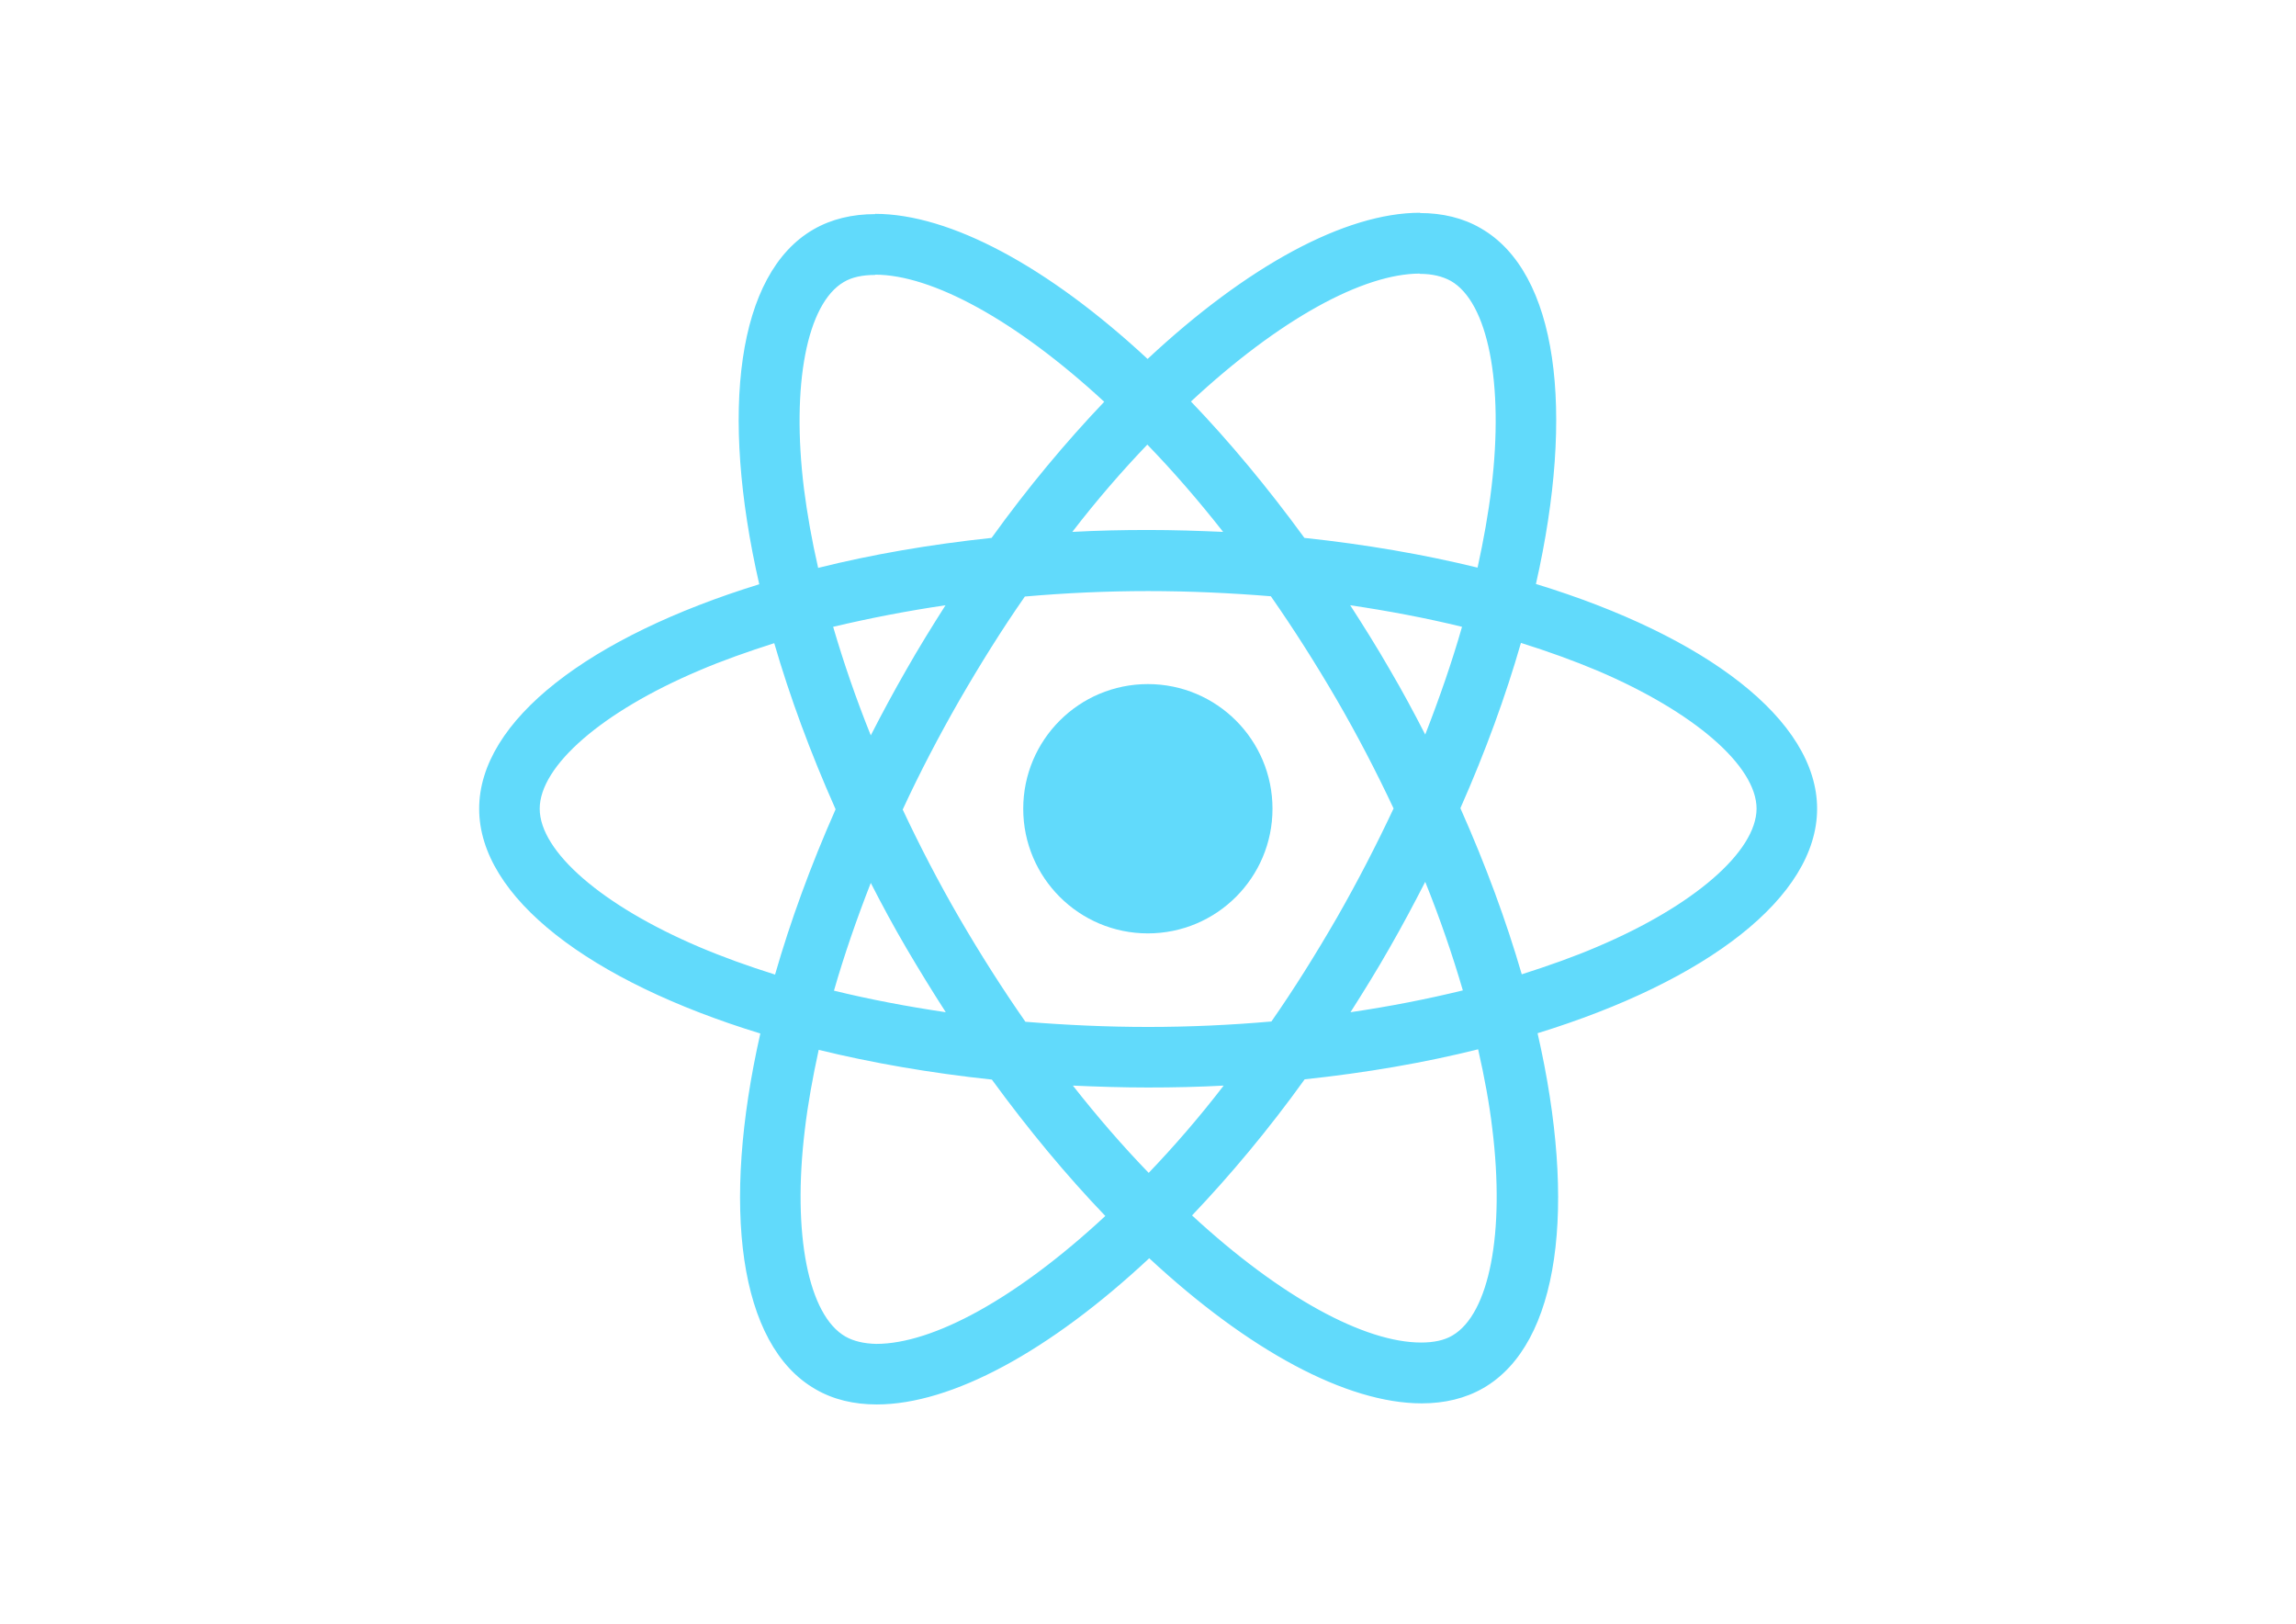
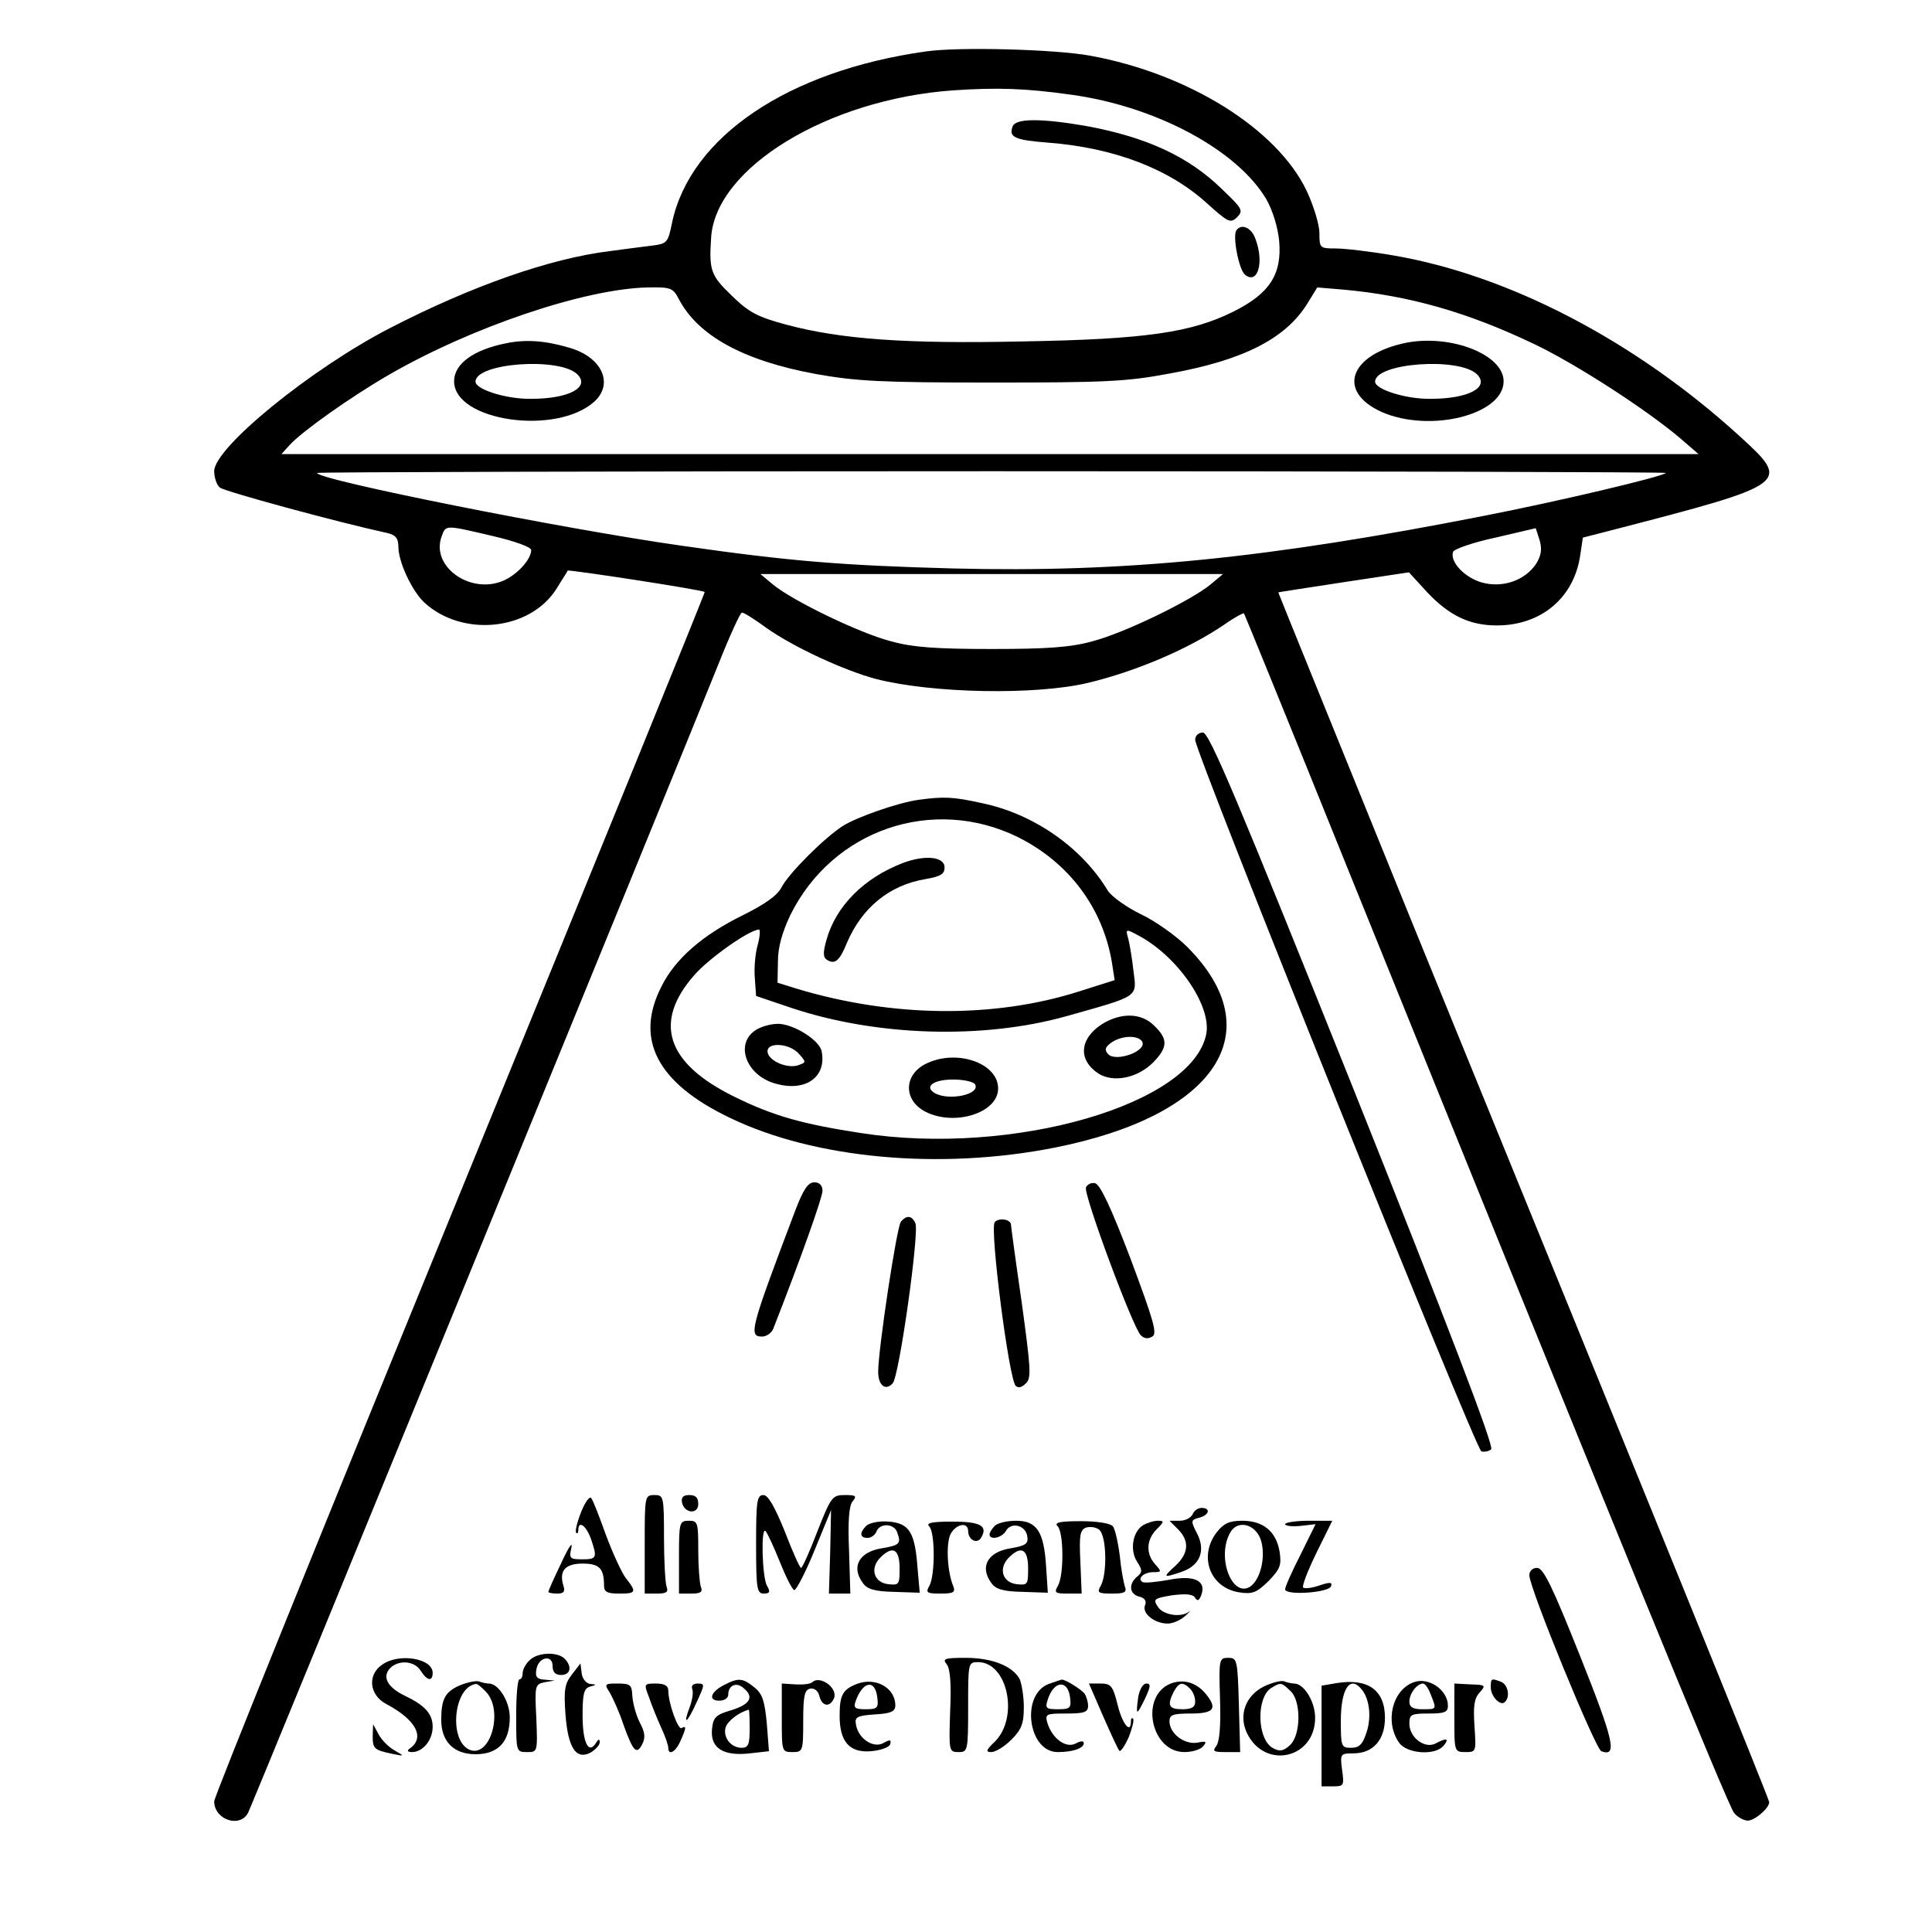
- <svg xmlns="http://www.w3.org/2000/svg" viewBox="0 0 841.9 595.3">
-   <g fill="#61DAFB">
-     <path d="M666.3 296.5c0-32.5-40.7-63.3-103.1-82.4 14.4-63.6 8-114.2-20.2-130.4-6.5-3.8-14.1-5.6-22.4-5.6v22.3c4.6 0 8.3.9 11.4 2.6 13.6 7.8 19.5 37.5 14.9 75.7-1.1 9.4-2.9 19.3-5.1 29.4-19.6-4.8-41-8.5-63.5-10.9-13.5-18.5-27.5-35.3-41.6-50 32.6-30.3 63.2-46.9 84-46.9V78c-27.5 0-63.5 19.6-99.9 53.6-36.4-33.8-72.4-53.2-99.9-53.2v22.3c20.7 0 51.4 16.5 84 46.6-14 14.7-28 31.4-41.3 49.9-22.6 2.4-44 6.1-63.6 11-2.3-10-4-19.7-5.2-29-4.7-38.2 1.1-67.9 14.6-75.8 3-1.8 6.9-2.6 11.5-2.6V78.5c-8.4 0-16 1.8-22.6 5.6-28.1 16.2-34.4 66.7-19.9 130.1-62.2 19.2-102.7 49.9-102.7 82.3 0 32.5 40.7 63.3 103.1 82.4-14.4 63.6-8 114.2 20.2 130.4 6.5 3.8 14.1 5.6 22.5 5.6 27.5 0 63.5-19.6 99.9-53.6 36.4 33.8 72.4 53.2 99.9 53.2 8.4 0 16-1.8 22.6-5.6 28.1-16.2 34.4-66.7 19.9-130.1 62-19.1 102.5-49.9 102.5-82.3zm-130.2-66.7c-3.7 12.9-8.3 26.2-13.5 39.5-4.1-8-8.4-16-13.1-24-4.6-8-9.5-15.8-14.4-23.4 14.2 2.1 27.9 4.7 41 7.9zm-45.8 106.5c-7.8 13.5-15.8 26.3-24.1 38.2-14.9 1.3-30 2-45.2 2-15.1 0-30.2-.7-45-1.9-8.3-11.9-16.4-24.6-24.2-38-7.6-13.1-14.5-26.4-20.8-39.8 6.2-13.4 13.2-26.8 20.7-39.9 7.8-13.5 15.8-26.3 24.1-38.2 14.9-1.3 30-2 45.2-2 15.1 0 30.2.7 45 1.9 8.3 11.9 16.4 24.6 24.2 38 7.6 13.1 14.5 26.4 20.8 39.8-6.3 13.4-13.2 26.8-20.7 39.9zm32.3-13c5.4 13.4 10 26.8 13.8 39.8-13.1 3.2-26.9 5.9-41.2 8 4.9-7.7 9.8-15.6 14.4-23.7 4.6-8 8.9-16.1 13-24.1zM421.2 430c-9.3-9.6-18.6-20.3-27.8-32 9 .4 18.2.7 27.5.7 9.4 0 18.7-.2 27.8-.7-9 11.7-18.3 22.4-27.5 32zm-74.4-58.9c-14.2-2.1-27.9-4.7-41-7.9 3.7-12.9 8.3-26.2 13.5-39.5 4.1 8 8.4 16 13.1 24 4.7 8 9.5 15.8 14.4 23.4zM420.7 163c9.3 9.6 18.6 20.3 27.8 32-9-.4-18.2-.7-27.5-.7-9.4 0-18.7.2-27.8.7 9-11.7 18.3-22.4 27.5-32zm-74 58.9c-4.9 7.7-9.8 15.6-14.4 23.7-4.6 8-8.9 16-13 24-5.4-13.4-10-26.8-13.8-39.8 13.1-3.1 26.9-5.8 41.2-7.9zm-90.5 125.2c-35.4-15.1-58.3-34.9-58.3-50.6 0-15.7 22.9-35.6 58.3-50.6 8.6-3.7 18-7 27.7-10.1 5.7 19.6 13.2 40 22.5 60.9-9.2 20.8-16.6 41.1-22.2 60.6-9.9-3.1-19.3-6.5-28-10.2zM310 490c-13.6-7.8-19.5-37.5-14.9-75.7 1.1-9.4 2.9-19.3 5.1-29.4 19.6 4.8 41 8.5 63.5 10.9 13.5 18.5 27.5 35.3 41.6 50-32.6 30.3-63.2 46.9-84 46.9-4.5-.1-8.3-1-11.3-2.7zm237.2-76.2c4.7 38.2-1.1 67.9-14.6 75.8-3 1.8-6.9 2.6-11.5 2.6-20.7 0-51.4-16.5-84-46.6 14-14.7 28-31.4 41.3-49.9 22.6-2.4 44-6.1 63.6-11 2.3 10.1 4.1 19.8 5.2 29.1zm38.5-66.7c-8.6 3.7-18 7-27.7 10.1-5.7-19.6-13.2-40-22.5-60.9 9.2-20.8 16.6-41.1 22.2-60.6 9.9 3.1 19.3 6.5 28.1 10.2 35.4 15.1 58.3 34.9 58.3 50.6-.1 15.7-23 35.6-58.4 50.6zM320.8 78.4z" />
-     <circle cx="420.9" cy="296.5" r="45.7" />
-     <path d="M520.5 78.1z" />
+ <svg xmlns="http://www.w3.org/2000/svg" version="1.0" width="451pt" height="447pt" viewBox="0 0 451 447" preserveAspectRatio="xMidYMid meet">
+   <g transform="translate(0,447) scale(0.1,-0.1)" fill="#000000" stroke="none">
+     <path d="M2162 4350 c-322 -45 -550 -199 -593 -399 -10 -49 -11 -50 -52 -55 -23 -3 -64 -8 -92 -12 -141 -17 -325 -82 -515 -180 -184 -95 -410 -279 -410 -334 0 -15 6 -32 13 -38 10 -9 275 -81 390 -106 21 -5 27 -12 27 -34 1 -36 32 -102 61 -129 89 -81 245 -65 307 31 14 23 27 42 27 44 2 3 316 -45 320 -50 1 -2 -256 -633 -571 -1403 -315 -770 -574 -1409 -574 -1420 0 -43 60 -63 79 -27 9 17 1002 2442 1097 2679 27 68 52 123 56 123 5 0 30 -16 56 -35 63 -45 182 -100 257 -120 133 -34 374 -38 495 -9 113 27 236 80 318 136 24 17 45 28 46 26 1 -1 112 -273 245 -603 615 -1520 885 -2181 899 -2197 8 -10 23 -18 32 -18 16 0 50 29 50 43 0 7 -247 616 -833 2052 -172 424 -313 771 -313 772 1 1 69 11 153 24 l152 23 43 -47 c51 -54 99 -77 162 -77 104 0 181 65 195 165 l6 40 70 18 c413 107 416 109 298 217 -244 223 -540 378 -812 424 -52 9 -112 16 -133 16 -37 0 -38 1 -38 36 0 20 -14 65 -30 99 -69 144 -275 273 -505 315 -82 15 -306 21 -383 10z m338 -101 c198 -27 388 -129 456 -244 15 -26 27 -66 30 -97 7 -78 -22 -123 -106 -165 -98 -49 -204 -65 -492 -70 -273 -6 -425 5 -552 39 -67 18 -87 28 -128 68 -49 47 -53 59 -48 135 10 163 272 323 564 344 104 7 169 5 276 -10z m-916 -476 c45 -87 152 -145 320 -176 96 -17 152 -20 411 -20 262 0 315 2 415 21 172 31 270 81 321 162 l24 39 60 -5 c155 -14 291 -53 446 -127 97 -46 262 -153 340 -219 l44 -38 -1654 0 -1654 0 19 21 c29 32 142 112 230 163 195 113 460 202 606 205 53 1 59 -1 72 -26z m2305 -407 c-9 -9 -250 -66 -424 -100 -509 -100 -840 -133 -1240 -123 -259 7 -383 17 -633 53 -276 39 -852 154 -852 170 0 2 710 4 1577 4 867 0 1574 -2 1572 -4z m-2740 -147 c52 -12 91 -26 91 -33 0 -22 -33 -58 -66 -72 -77 -32 -169 34 -143 104 10 27 7 27 118 1z m2437 -65 c-26 -39 -78 -57 -126 -44 -40 11 -76 48 -68 72 2 6 47 22 99 33 l94 22 9 -28 c6 -21 4 -35 -8 -55z m-761 -49 c-45 -37 -201 -113 -275 -132 -50 -14 -105 -18 -235 -18 -130 0 -185 4 -235 18 -74 19 -230 95 -275 132 l-30 25 540 0 540 0 -30 -25z" />
+     <path d="M2364 4175 c-10 -25 4 -32 83 -38 154 -12 282 -61 371 -142 49 -44 54 -47 70 -32 15 16 12 20 -36 66 -78 76 -176 121 -317 147 -105 18 -164 18 -171 -1z" />
+     <path d="M2886 3932 c-9 -14 6 -91 20 -103 30 -25 46 29 24 85 -9 25 -33 35 -44 18z" />
+     <path d="M1183 3669 c-77 -15 -123 -48 -123 -89 0 -93 239 -128 328 -47 45 42 17 103 -58 125 -57 17 -102 20 -147 11z m165 -73 c30 -30 -20 -57 -108 -57 -58 -1 -130 22 -130 40 0 44 197 58 238 17z" />
+     <path d="M3283 3670 c-133 -27 -164 -114 -57 -162 113 -49 284 -6 284 72 0 62 -122 110 -227 90z m165 -74 c30 -30 -20 -57 -108 -57 -58 -1 -130 22 -130 40 0 44 197 58 238 17z" />
+     <path d="M2790 2743 c0 -30 654 -1655 668 -1661 7 -2 18 0 23 5 7 7 -103 294 -322 842 -269 671 -336 831 -351 831 -10 0 -18 -7 -18 -17z" />
+     <path d="M2145 2603 c-47 -6 -147 -41 -179 -62 -44 -29 -126 -111 -142 -143 -10 -19 -39 -39 -89 -64 -94 -46 -159 -102 -191 -167 -63 -123 -10 -225 159 -306 198 -96 491 -123 759 -70 378 75 507 271 309 469 -25 25 -74 60 -108 76 -33 16 -68 41 -77 55 -61 101 -173 179 -293 204 -67 15 -90 16 -148 8z m231 -87 c120 -60 199 -166 220 -295 l6 -39 -82 -26 c-200 -64 -438 -61 -660 6 l-45 14 1 50 c0 33 10 68 29 108 99 200 333 279 531 182z m-607 -251 c-6 -20 -9 -55 -7 -78 l3 -42 83 -28 c198 -66 446 -74 642 -19 170 48 164 43 156 105 -3 28 -9 63 -12 75 -7 24 -6 24 22 9 92 -48 172 -164 160 -230 -31 -165 -451 -287 -806 -232 -137 21 -205 40 -296 85 -159 78 -190 174 -93 284 35 40 129 106 151 106 3 0 2 -16 -3 -35z" />
+     <path d="M2109 2456 c-92 -35 -158 -101 -180 -181 -8 -29 -8 -40 2 -46 18 -11 29 -2 46 40 35 82 99 135 184 149 35 6 44 12 44 27 0 25 -44 30 -96 11z" />
+     <path d="M2572 2079 c-52 -34 -56 -83 -8 -115 35 -22 91 -11 128 26 34 35 35 54 3 85 -30 31 -78 32 -123 4z m94 -40 c13 -22 -60 -49 -79 -30 -9 10 -8 16 7 27 24 17 62 18 72 3z" />
+     <path d="M1762 2064 c-47 -33 -19 -106 50 -124 69 -19 118 16 106 76 -5 26 -66 64 -102 64 -17 0 -42 -7 -54 -16z m103 -54 c17 -19 17 -20 0 -26 -24 -10 -69 8 -73 29 -5 25 50 23 73 -3z" />
+     <path d="M2158 1985 c-49 -27 -48 -84 2 -110 68 -35 170 -3 170 54 0 61 -101 94 -172 56z m118 -46 c14 -24 -63 -40 -95 -20 -24 15 -1 31 44 31 24 0 47 -5 51 -11z" />
+     <path d="M1856 1643 c-105 -277 -109 -293 -77 -293 10 0 22 8 26 18 65 166 115 307 115 322 0 13 -7 20 -19 20 -15 0 -26 -17 -45 -67z" />
+     <path d="M2535 1698 c-6 -16 109 -326 128 -345 8 -8 17 -9 27 -3 12 7 3 37 -51 182 -45 118 -71 174 -83 176 -9 2 -18 -3 -21 -10z" />
+     <path d="M2103 1618 c-10 -13 -53 -299 -53 -350 0 -32 17 -46 34 -27 15 16 62 350 53 373 -8 19 -21 20 -34 4z" />
+     <path d="M2322 1617 c-12 -14 33 -366 49 -382 6 -6 14 -4 24 6 13 12 11 35 -10 189 -14 96 -25 178 -25 181 0 13 -29 17 -38 6z" />
+     <path d="M1356 939 c-9 -23 -14 -44 -11 -47 3 -3 5 0 5 6 0 24 18 11 29 -19 16 -46 14 -49 -20 -49 -29 0 -31 2 -25 28 3 15 -8 -2 -24 -37 -17 -35 -30 -65 -30 -67 0 -2 9 -4 21 -4 15 0 19 5 14 19 -10 34 4 51 45 51 39 0 50 -11 50 -51 0 -15 7 -19 35 -19 40 0 42 3 16 36 -10 13 -31 59 -47 102 -15 42 -30 81 -34 85 -4 5 -15 -11 -24 -34z" />
+     <path d="M1505 865 l0 -115 29 0 c22 0 27 4 22 16 -3 9 -6 60 -6 115 0 96 -1 99 -22 99 -23 0 -23 -2 -23 -115z" />
+     <path d="M1592 963 c5 -26 38 -29 38 -4 0 15 -6 21 -21 21 -14 0 -19 -5 -17 -17z" />
+     <path d="M1765 865 c0 -104 2 -115 18 -115 14 0 16 4 7 19 -11 22 -14 138 -3 127 4 -4 19 -36 33 -71 14 -35 29 -65 34 -67 4 -1 26 40 47 92 l39 95 -2 -98 -3 -97 25 0 25 0 -3 100 c-3 69 0 105 8 115 11 13 8 15 -18 15 -29 0 -32 -4 -64 -85 -18 -47 -35 -85 -38 -85 -3 0 -20 38 -38 85 -24 59 -39 85 -50 85 -15 0 -17 -14 -17 -115z" />
+     <path d="M2784 935 c-4 -8 -17 -15 -30 -15 l-24 0 20 -20 c27 -27 25 -56 -6 -85 -31 -28 -29 -29 15 -14 43 15 56 50 35 90 -15 29 -14 31 5 36 24 6 28 23 6 23 -9 0 -18 -7 -21 -15z" />
+     <path d="M1585 835 l0 -85 29 0 c22 0 27 4 22 16 -3 9 -6 47 -6 85 0 65 -1 69 -22 69 -22 0 -23 -4 -23 -85z" />
+     <path d="M2022 908 c-16 -16 -15 -28 3 -28 9 0 18 7 21 15 8 20 40 19 48 -1 10 -27 7 -31 -34 -38 -54 -8 -74 -43 -46 -81 10 -15 28 -20 73 -21 l60 -2 -5 56 c-6 85 -19 106 -67 110 -23 2 -46 -3 -53 -10z m78 -99 c0 -38 -1 -40 -27 -37 -33 4 -43 37 -18 62 29 29 45 20 45 -25z" />
+     <path d="M2169 907 c14 -14 14 -112 1 -138 -10 -17 -7 -19 26 -19 30 0 35 3 29 18 -14 34 -17 99 -6 121 13 24 41 29 41 7 0 -21 21 -31 30 -16 17 28 -1 38 -67 38 -47 0 -62 -3 -54 -11z" />
+     <path d="M2322 908 c-7 -7 -12 -16 -12 -20 0 -14 29 -8 38 8 12 22 46 14 50 -12 3 -18 -4 -22 -37 -28 -55 -8 -75 -43 -47 -81 10 -15 28 -20 73 -21 l59 -2 -4 61 c-5 82 -22 107 -70 107 -21 0 -43 -5 -50 -12z m78 -99 c0 -38 -1 -40 -27 -37 -33 4 -43 37 -18 62 29 29 45 20 45 -25z" />
+     <path d="M2469 907 c14 -14 15 -112 1 -138 -10 -17 -7 -19 22 -19 l33 0 -3 74 c-3 62 -1 74 13 80 10 3 24 1 31 -5 17 -14 19 -101 4 -130 -10 -17 -7 -19 26 -19 29 0 35 3 30 16 -3 9 -9 41 -12 72 -4 32 -11 62 -16 69 -6 7 -36 12 -75 12 -49 0 -63 -3 -54 -12z" />
+     <path d="M2669 910 c-25 -15 -32 -58 -15 -85 13 -20 13 -25 1 -35 -21 -17 -19 -41 4 -47 13 -3 18 -10 14 -20 -8 -19 22 -43 53 -43 12 0 30 8 41 18 10 9 14 14 9 10 -19 -15 -61 -8 -73 11 -12 18 -9 20 33 27 32 4 49 3 54 -6 5 -8 9 -7 14 6 13 34 -16 48 -76 36 -29 -5 -56 -8 -61 -5 -13 8 3 23 25 23 20 0 20 1 5 18 -23 25 -21 58 3 82 18 18 18 20 3 20 -10 0 -25 -5 -34 -10z" />
+     <path d="M2841 894 c-44 -56 -17 -130 51 -141 32 -5 41 -1 69 26 27 28 31 37 26 69 -8 47 -38 72 -87 72 -30 0 -43 -6 -59 -26z m103 -21 c11 -39 -2 -91 -26 -107 -42 -26 -78 68 -47 125 17 33 61 22 73 -18z" />
+     <path d="M3000 912 c0 -4 16 -6 36 -4 l35 4 -35 -71 c-20 -39 -36 -75 -36 -81 0 -15 102 -8 107 7 4 10 -3 10 -27 2 -17 -6 -34 -8 -38 -5 -3 4 11 40 31 81 l37 75 -55 0 c-30 0 -55 -4 -55 -8z" />
+     <path d="M3570 793 c0 -30 154 -405 168 -411 38 -14 30 23 -49 221 -65 163 -86 207 -101 207 -10 0 -18 -7 -18 -17z" />
+     <path d="M1236 594 c-9 -8 -16 -22 -16 -30 0 -8 -3 -14 -7 -14 -5 0 -8 -38 -8 -85 0 -84 0 -85 25 -85 25 0 25 0 22 79 -4 77 -3 79 19 84 l24 4 -23 2 c-18 1 -23 6 -20 23 4 30 38 37 38 9 0 -14 6 -21 20 -21 22 0 26 20 8 38 -17 17 -64 15 -82 -4z" />
+     <path d="M892 584 c-35 -24 -30 -71 10 -92 70 -37 91 -79 54 -104 -7 -5 -4 -8 6 -8 25 0 48 28 48 59 0 30 -18 50 -64 72 -40 19 -54 43 -37 63 19 22 58 20 73 -4 15 -24 28 -26 28 -5 0 34 -79 47 -118 19z" />
+     <path d="M2210 585 c8 -10 11 -45 8 -110 -3 -93 -3 -95 20 -95 21 0 22 3 22 105 0 103 0 105 23 105 69 0 96 -128 40 -185 -21 -20 -23 -25 -9 -25 10 0 31 13 47 29 24 24 29 38 29 76 0 25 -5 55 -10 66 -17 30 -64 49 -126 49 -48 0 -55 -2 -44 -15z" />
+     <path d="M2848 504 c2 -63 -1 -100 -9 -110 -9 -12 -6 -14 22 -14 l34 0 -3 110 c-3 106 -4 110 -25 110 -21 0 -22 -3 -19 -96z" />
+     <path d="M1335 561 c-17 -22 -19 -36 -15 -93 6 -79 25 -107 59 -89 11 7 21 17 21 24 0 8 -3 8 -9 -2 -17 -27 -31 1 -31 64 0 52 3 64 18 68 15 4 15 5 0 6 -9 1 -18 11 -20 24 l-3 24 -20 -26z" />
+     <path d="M1074 536 c-35 -15 -44 -32 -44 -81 0 -50 29 -80 80 -80 53 0 80 29 80 86 0 37 -26 79 -49 79 -5 0 -15 2 -23 5 -7 2 -27 -2 -44 -9z m62 -17 c39 -44 9 -152 -39 -134 -50 20 -39 147 14 154 3 1 14 -8 25 -20z" />
+     <path d="M1691 537 c-32 -16 -39 -37 -12 -37 12 0 21 6 21 14 0 22 19 30 35 16 26 -21 17 -38 -27 -52 -38 -11 -43 -17 -46 -45 -4 -44 27 -63 88 -56 l45 5 -5 65 c-5 52 -10 69 -29 84 -27 22 -37 23 -70 6z m59 -102 c0 -37 -3 -45 -19 -45 -25 0 -44 25 -37 48 5 15 31 35 54 41 1 1 2 -19 2 -44z" />
+     <path d="M1896 543 c-4 -4 -21 -6 -39 -5 l-32 2 0 -80 c0 -79 0 -80 25 -80 24 0 25 2 25 72 0 59 3 73 16 76 10 2 19 -5 22 -18 6 -24 25 -26 34 -4 9 24 -33 54 -51 37z" />
+     <path d="M2000 539 c-33 -13 -40 -26 -40 -74 0 -61 23 -87 73 -83 23 2 42 9 45 16 3 11 0 12 -16 3 -24 -13 -59 11 -64 44 -3 17 3 20 45 23 37 2 47 7 47 21 0 41 -46 67 -90 50z m48 -32 c3 -24 0 -27 -27 -27 -25 0 -29 3 -24 18 17 48 46 53 51 9z" />
+     <path d="M2448 539 c-66 -25 -48 -159 21 -159 36 0 61 9 61 21 0 6 -8 5 -19 -1 -23 -12 -55 12 -66 48 -6 21 -3 22 44 22 42 0 51 3 51 18 0 9 -4 22 -8 28 -7 10 -47 35 -54 33 -2 0 -15 -5 -30 -10z m50 -32 c3 -24 0 -27 -28 -27 -28 0 -31 2 -24 23 14 44 47 47 52 4z" />
+     <path d="M2733 540 c-73 -29 -47 -160 32 -160 18 0 38 6 44 14 9 11 6 12 -14 8 -30 -5 -65 21 -65 50 0 15 8 18 50 18 55 0 63 12 33 48 -22 25 -51 33 -80 22z m45 -12 c7 -7 12 -20 12 -30 0 -13 -8 -18 -30 -18 -32 0 -36 9 -20 41 12 22 21 24 38 7z" />
+     <path d="M2950 533 c-43 -22 -59 -67 -39 -109 42 -86 159 -59 159 36 0 38 -26 80 -49 80 -5 0 -15 2 -23 5 -7 3 -29 -3 -48 -12z m62 -10 c26 -23 25 -104 -1 -127 -15 -14 -24 -15 -39 -7 -38 20 -40 119 -4 141 22 13 23 13 44 -7z" />
+     <path d="M3120 541 l-35 -6 0 -118 0 -117 27 0 c25 0 26 2 21 38 -5 38 -4 39 26 39 46 0 74 31 74 83 0 65 -40 93 -113 81z m58 -14 c19 -22 24 -65 12 -101 -9 -28 -17 -36 -36 -36 -23 0 -24 3 -24 63 0 74 21 107 48 74z" />
+     <path d="M3300 543 c-50 -18 -68 -93 -34 -141 18 -26 84 -31 104 -7 14 17 7 19 -19 5 -25 -13 -61 14 -61 46 0 22 4 24 45 24 37 0 45 3 45 18 0 37 -45 68 -80 55z m40 -29 c14 -35 14 -34 -20 -34 -22 0 -30 5 -30 18 0 19 18 42 32 42 5 0 13 -12 18 -26z" />
+     <path d="M3480 531 c0 -21 23 -45 33 -34 13 12 7 41 -9 47 -23 9 -24 8 -24 -13z" />
+     <path d="M1424 518 c7 -13 22 -45 31 -73 23 -64 31 -72 44 -47 8 15 7 28 -6 52 -9 18 -16 46 -17 62 -1 25 -5 28 -34 28 -31 0 -32 -1 -18 -22z" />
+     <path d="M1515 508 c6 -18 19 -50 28 -70 10 -21 17 -42 17 -48 0 -19 17 -10 28 15 14 31 15 38 3 31 -8 -5 -31 58 -31 88 0 11 -9 16 -29 16 -28 0 -28 -1 -16 -32z" />
+     <path d="M1616 527 c3 -8 0 -26 -6 -42 -17 -45 -6 -38 16 11 19 41 20 44 3 44 -11 0 -16 -5 -13 -13z" />
+     <path d="M2575 464 c18 -41 35 -78 38 -81 3 -3 13 12 22 32 8 21 13 40 10 43 -3 3 -5 0 -5 -6 0 -31 -20 -7 -31 38 -11 45 -16 50 -40 50 l-27 0 33 -76z" />
+     <path d="M2657 508 c-6 -44 -4 -44 16 -3 13 28 14 35 3 35 -8 0 -16 -14 -19 -32z" />
+     <path d="M3395 460 c0 -79 0 -80 26 -80 25 0 25 1 21 60 -3 47 -1 65 12 79 15 17 14 18 -21 19 l-38 2 0 -80z" />
+     <path d="M870 418 c0 -30 3 -33 45 -42 30 -6 30 -6 6 8 -13 7 -30 24 -37 37 l-13 24 -1 -27z" />
  </g>
</svg>
